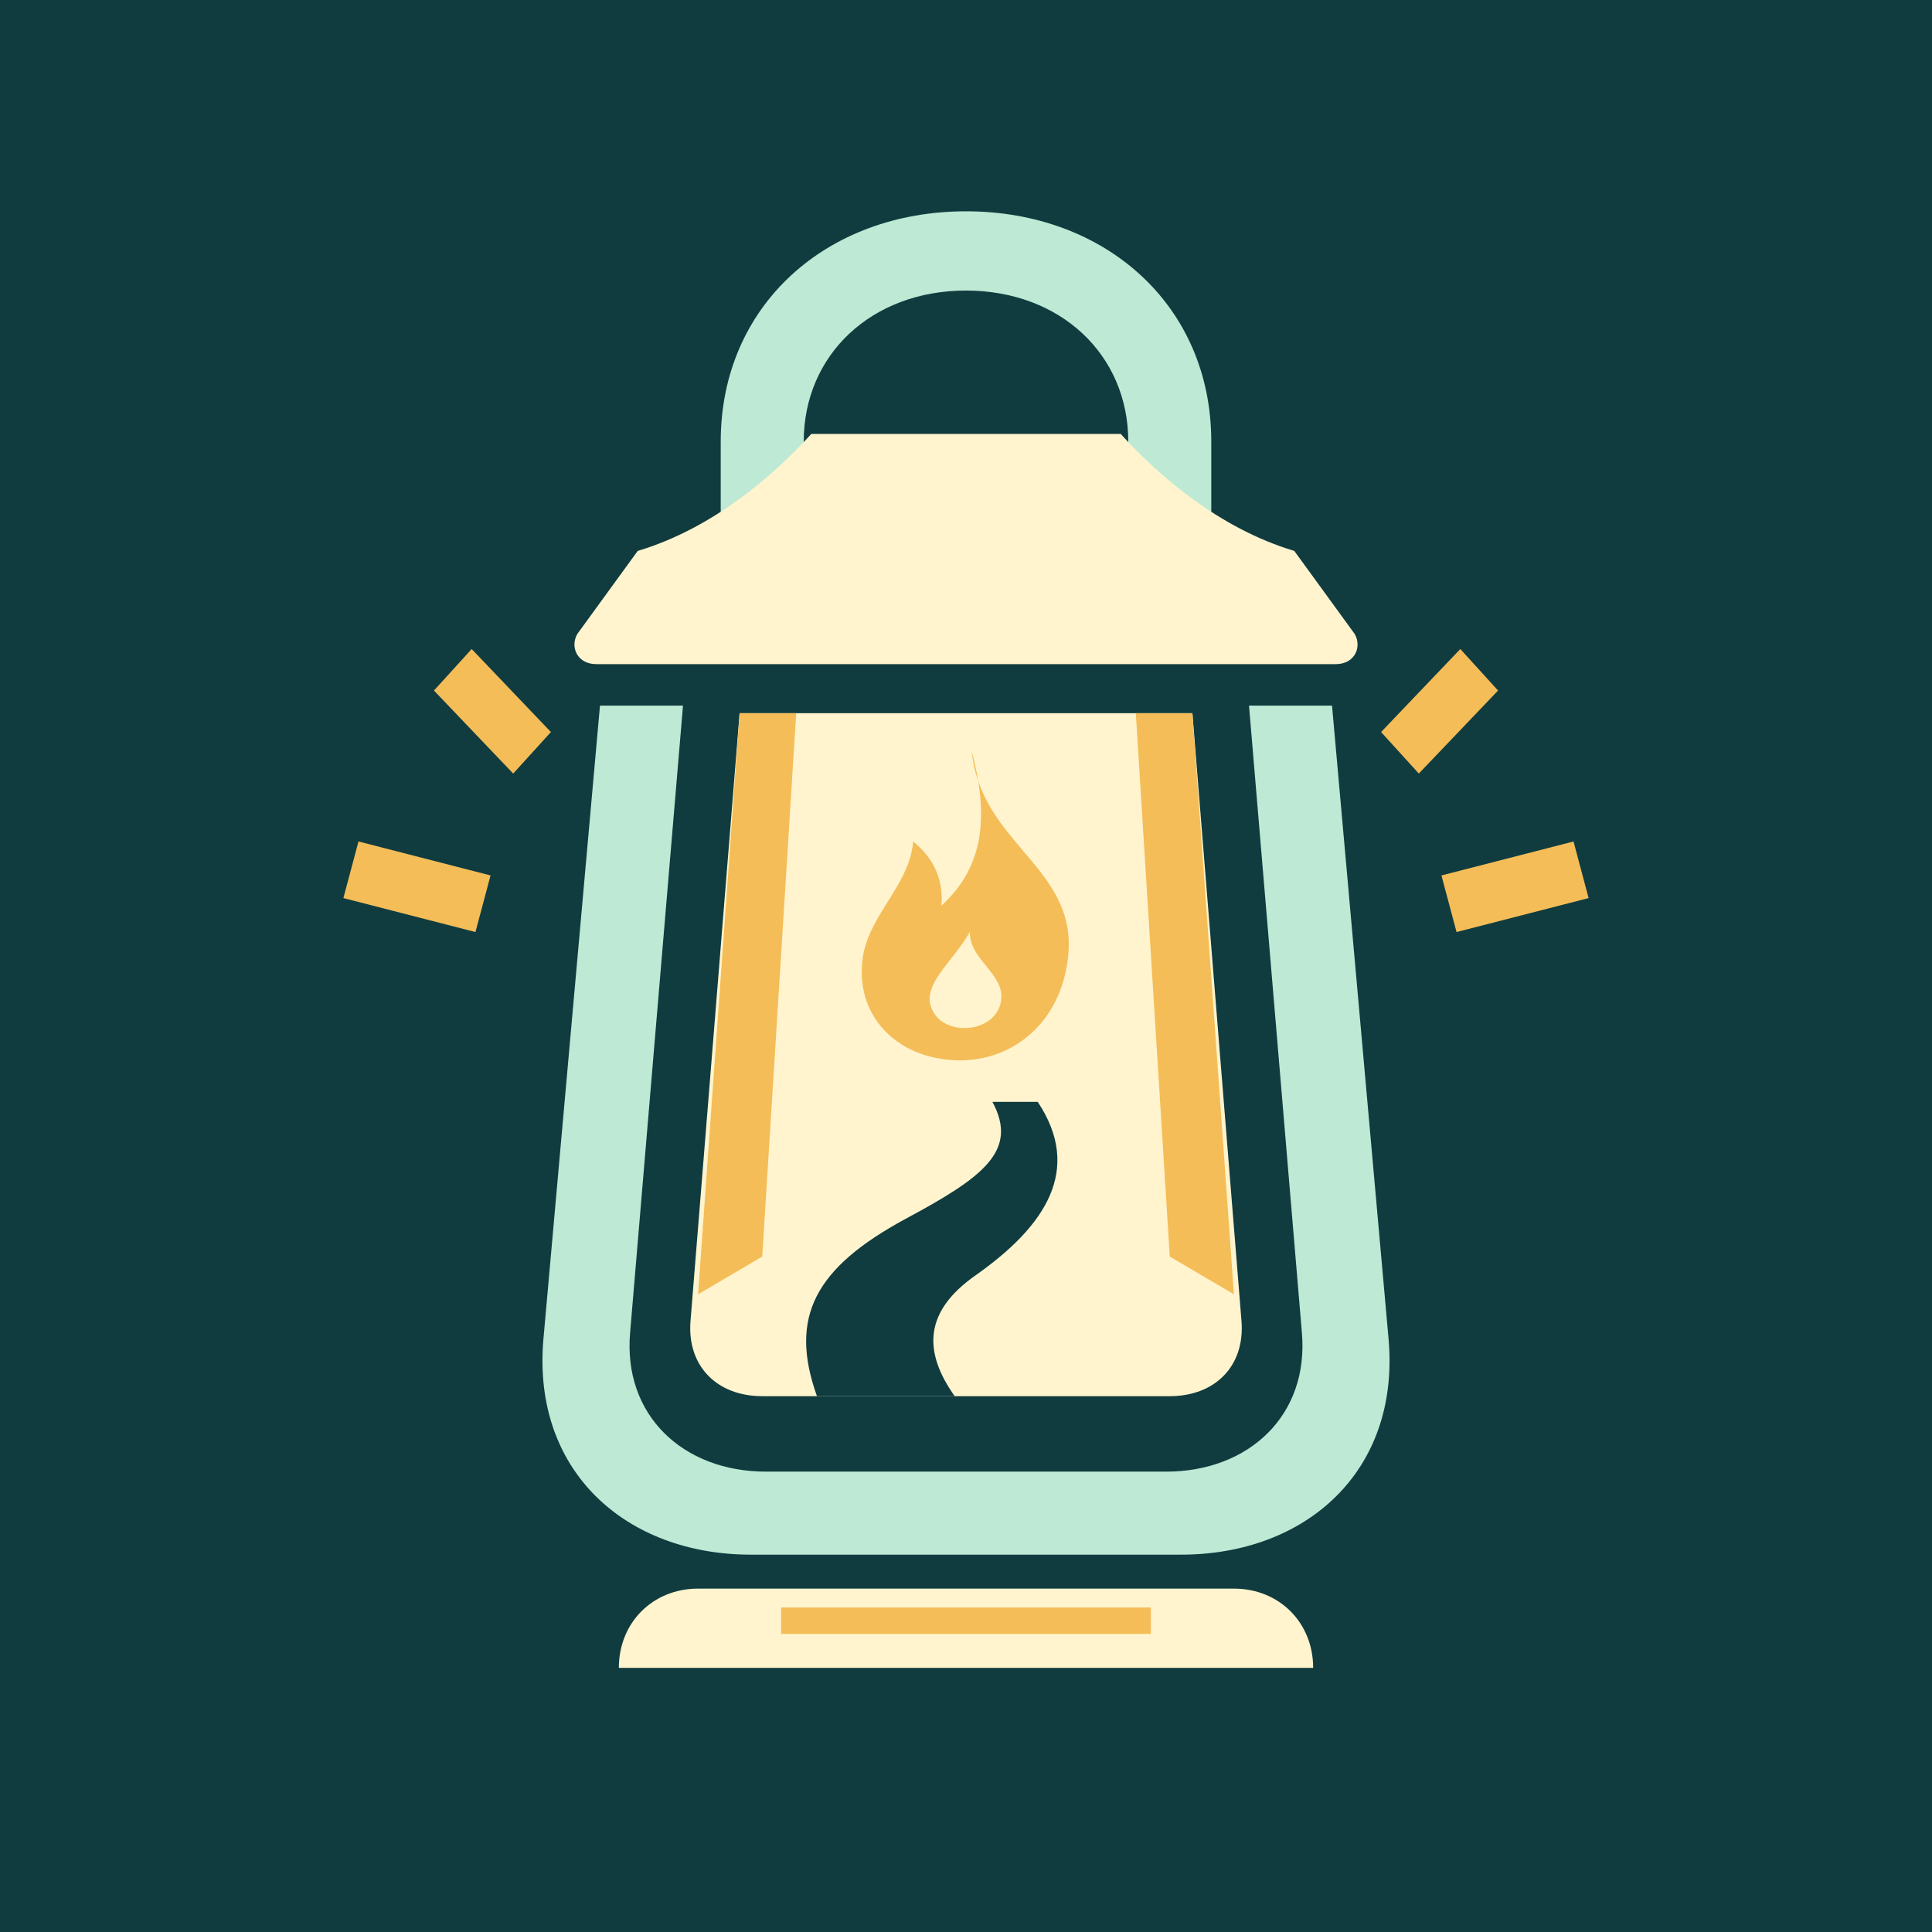
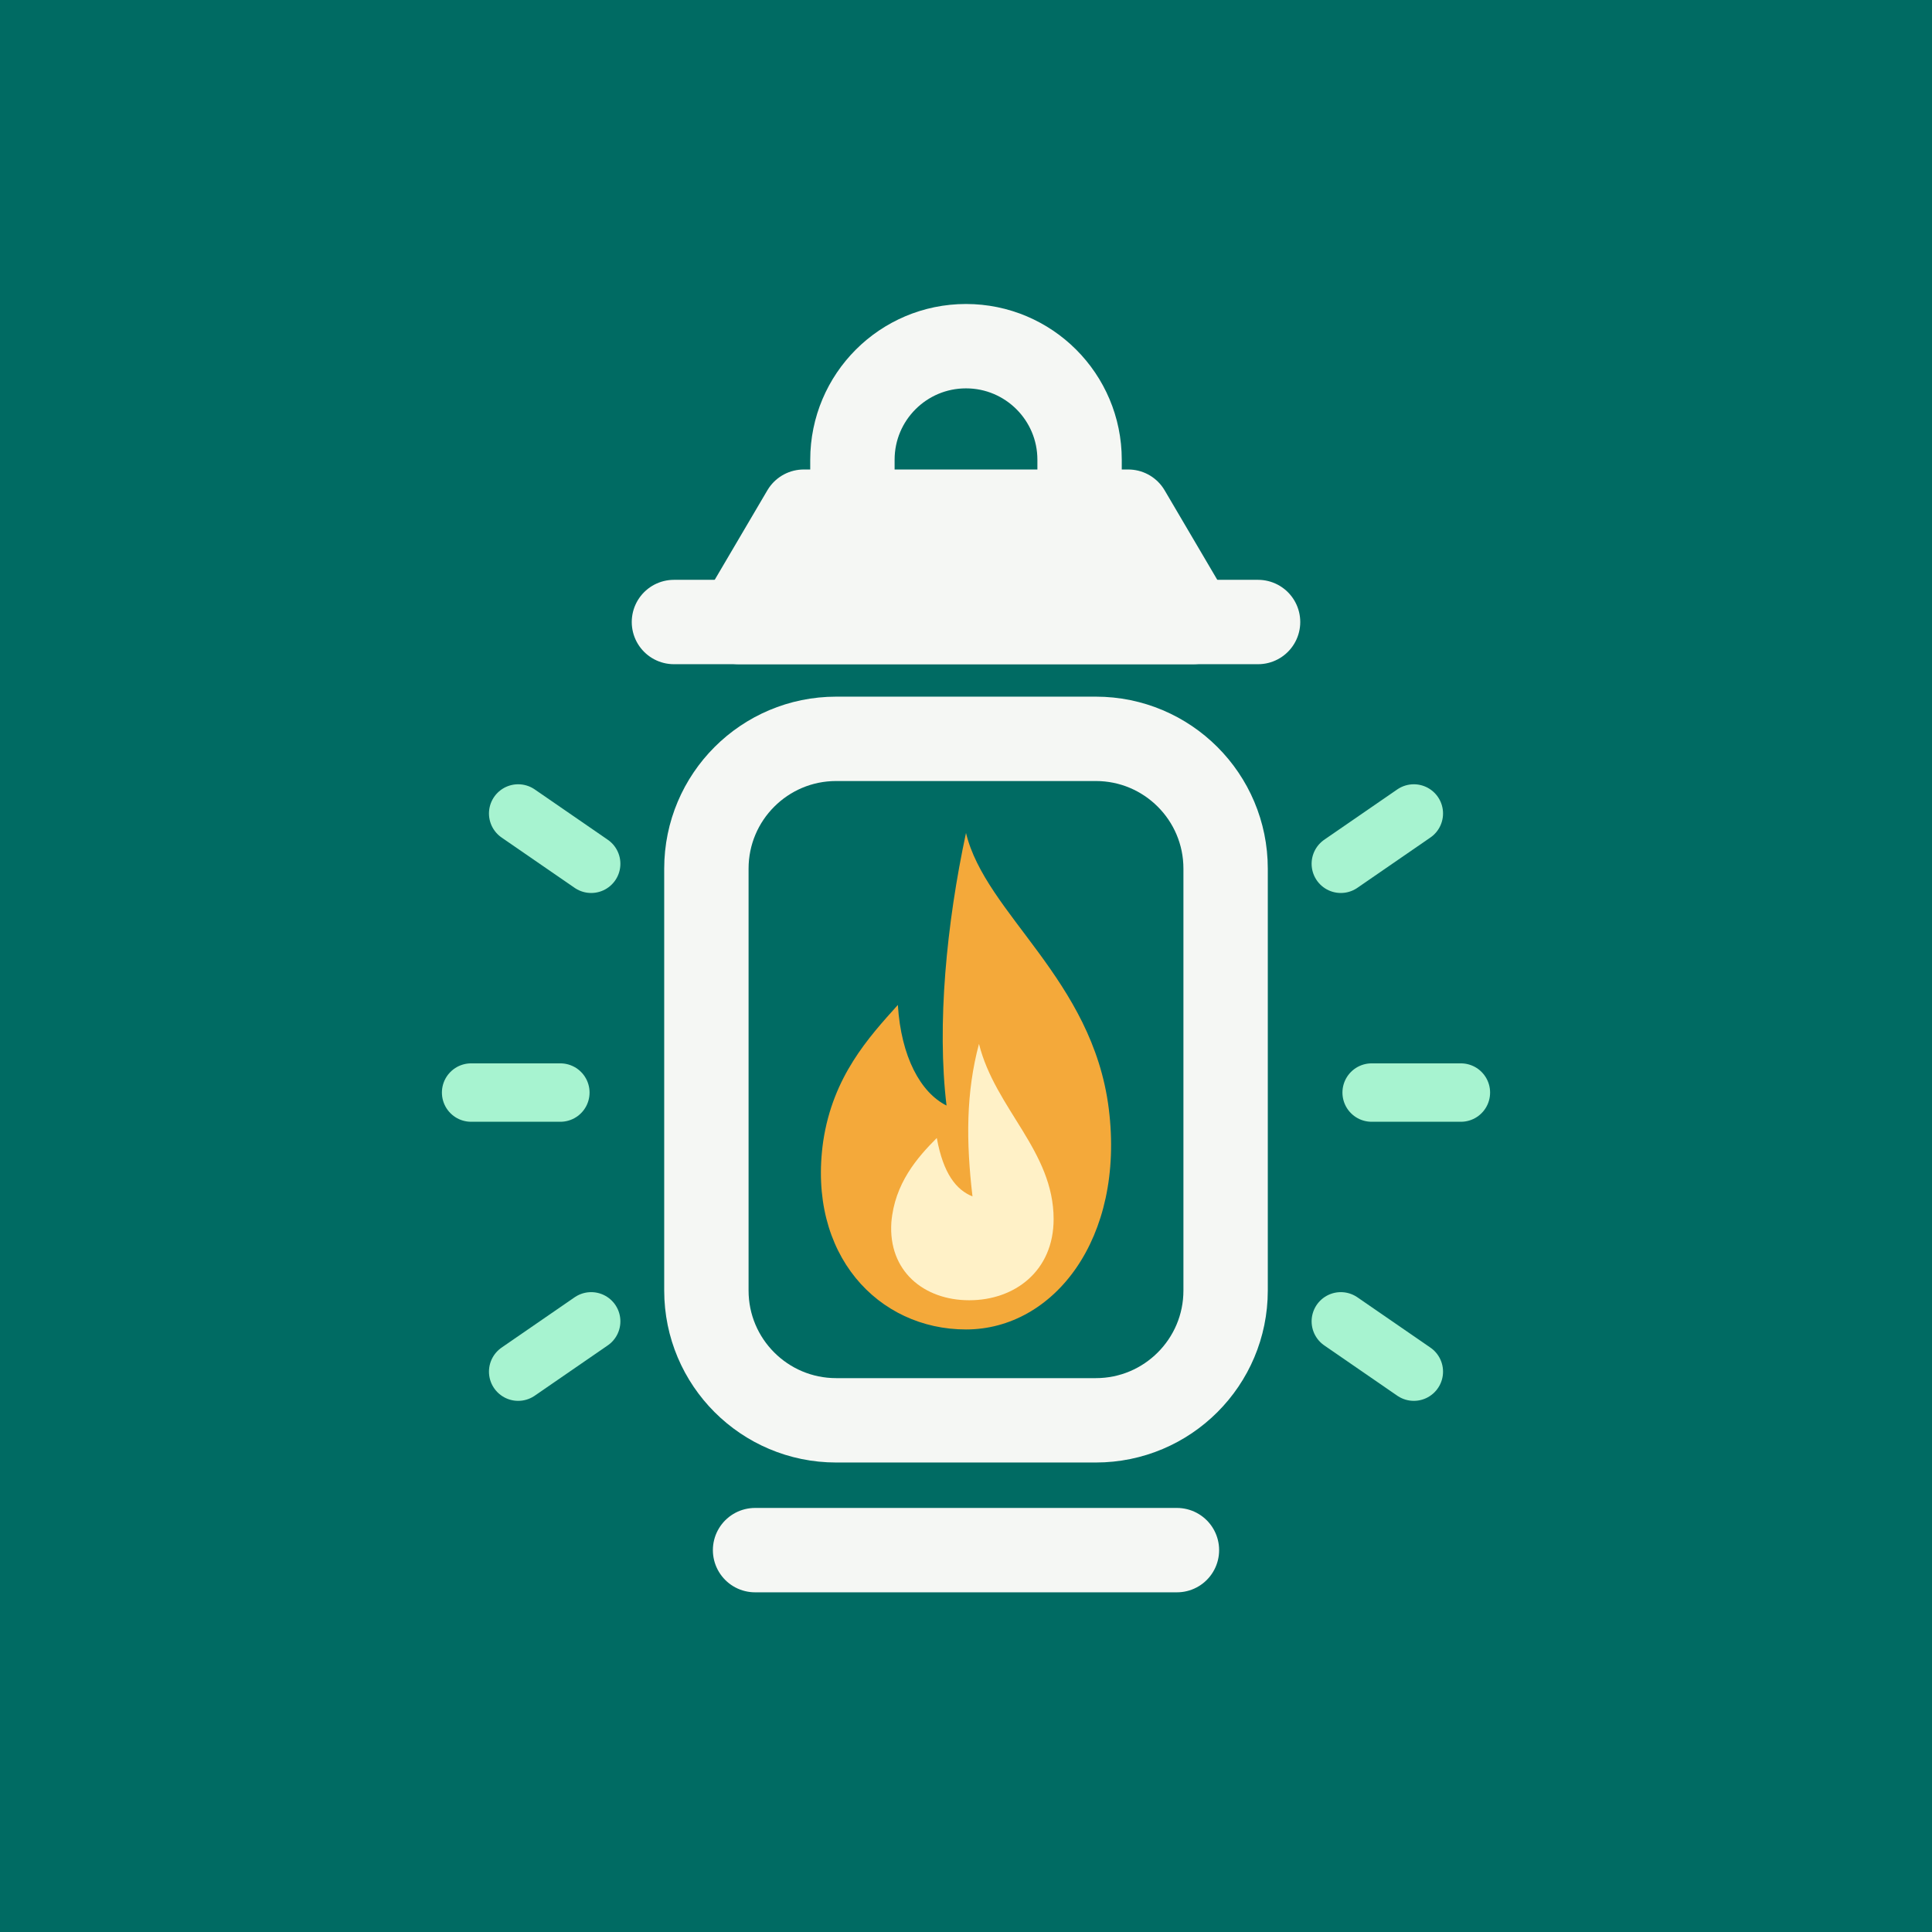
- <svg xmlns="http://www.w3.org/2000/svg" viewBox="0 0 1024 1024" role="img" aria-labelledby="title desc">
-   <path fill="#103C40" d="M 0 0 L 1024 0 L 1024 1024 L 0 1024 Z" />
-   <path fill="#BDE9D5" d="M 382 300 L 382 234 C 382 162 438 112 512 112 C 586 112 642 162 642 234 L 642 300 L 598 300 L 598 234 C 598 188 562 154 512 154 C 462 154 426 188 426 234 L 426 300 Z" />
-   <path fill="#FFF4CE" d="M 338 292 C 378 280 410 252 430 230 L 594 230 C 614 252 646 280 686 292 L 718 336 C 722 343 718 352 708 352 L 316 352 C 306 352 302 343 306 336 Z" />
-   <path fill="#BDE9D5" d="M 318 374 L 362 374 L 334 706 C 330 750 362 780 406 780 L 618 780 C 662 780 694 750 690 706 L 662 374 L 706 374 L 736 710 C 742 780 692 824 626 824 L 398 824 C 332 824 282 780 288 710 Z" />
-   <path fill="#FFF4CE" d="M 392 378 L 632 378 L 658 700 C 660 724 644 740 620 740 L 404 740 C 380 740 364 724 366 700 Z" />
-   <path fill="#F4BD58" d="M 392 378 L 422 378 L 404 666 L 370 686 Z" />
-   <path fill="#F4BD58" d="M 602 378 L 632 378 L 654 686 L 620 666 Z" />
-   <path fill="#F4BD58" d="M 515 398 C 520 448 572 460 566 508 C 562 542 537 562 509 562 C 477 562 454 540 457 510 C 459 486 482 470 484 446 C 495 455 500 466 499 480 C 522 459 524 432 515 398 Z" />
-   <path fill="#FFF4CE" d="M 514 494 C 514 510 535 517 530 533 C 525 548 500 549 494 535 C 488 522 505 510 514 494 Z" />
-   <path fill="#103C40" d="M 433 740 C 418 698 432 672 480 646 C 521 624 540 610 526 584 L 550 584 C 574 620 554 650 517 676 C 490 695 489 716 506 740 Z" />
-   <path fill="#FFF4CE" d="M 370 842 L 654 842 C 678 842 696 860 696 884 L 328 884 C 328 860 346 842 370 842 Z" />
-   <path fill="#F4BD58" d="M 414 852 L 610 852 L 610 866 L 414 866 Z" />
-   <path fill="#F4BD58" d="M 230 366 L 250 344 L 292 388 L 272 410 Z" />
-   <path fill="#F4BD58" d="M 182 476 L 190 446 L 260 464 L 252 494 Z" />
-   <path fill="#F4BD58" d="M 774 344 L 794 366 L 752 410 L 732 388 Z" />
-   <path fill="#F4BD58" d="M 834 446 L 842 476 L 772 494 L 764 464 Z" />
+ <svg xmlns="http://www.w3.org/2000/svg" viewBox="0 0 1024 1024" role="img" aria-label="LumaPath lantern">
+   <rect width="1024" height="1024" fill="#006B63" />
+   <g transform="translate(512 512) scale(0.86) translate(-512 -512)">
+     <g fill="none" stroke="#F5F7F4" stroke-width="52" stroke-linecap="round" stroke-linejoin="round">
+       <path d="M442 232 L442 200 A70 70 0 0 1 582 200 L582 232" />
+       <path d="M372 300 L412 232 L612 232 L652 300 Z" fill="#F5F7F4" />
+       <path d="M332 300 L692 300" />
+       <rect x="352" y="372" width="320" height="420" rx="80" />
+       <path d="M382 872 L642 872" />
+     </g>
+     <g fill="none" stroke="#A7F3D0" stroke-width="36" stroke-linecap="round">
+       <path d="M281 449 L236 418" />
+       <path d="M262 590 L207 590" />
+       <path d="M281 731 L236 762" />
+       <path d="M743 449 L788 418" />
+       <path d="M762 590 L817 590" />
+       <path d="M743 731 L788 762" />
+     </g>
+     <path d="M512 430 C524 480 590 520 600 600 C610 680 566 736 512 736 C458 736 414 690 424 620 C430 580 452 556 470 536 C472 568 484 590 500 598 C494 548 500 486 512 430 Z" fill="#F4A93A" />
+     <path d="M520 560 C530 600 566 626 566 668 C566 700 542 718 514 718 C486 718 464 700 466 670 C468 646 482 630 494 618 C498 640 506 650 516 654 C512 620 512 590 520 560 Z" fill="#FFF1C7" />
+   </g>
</svg>
